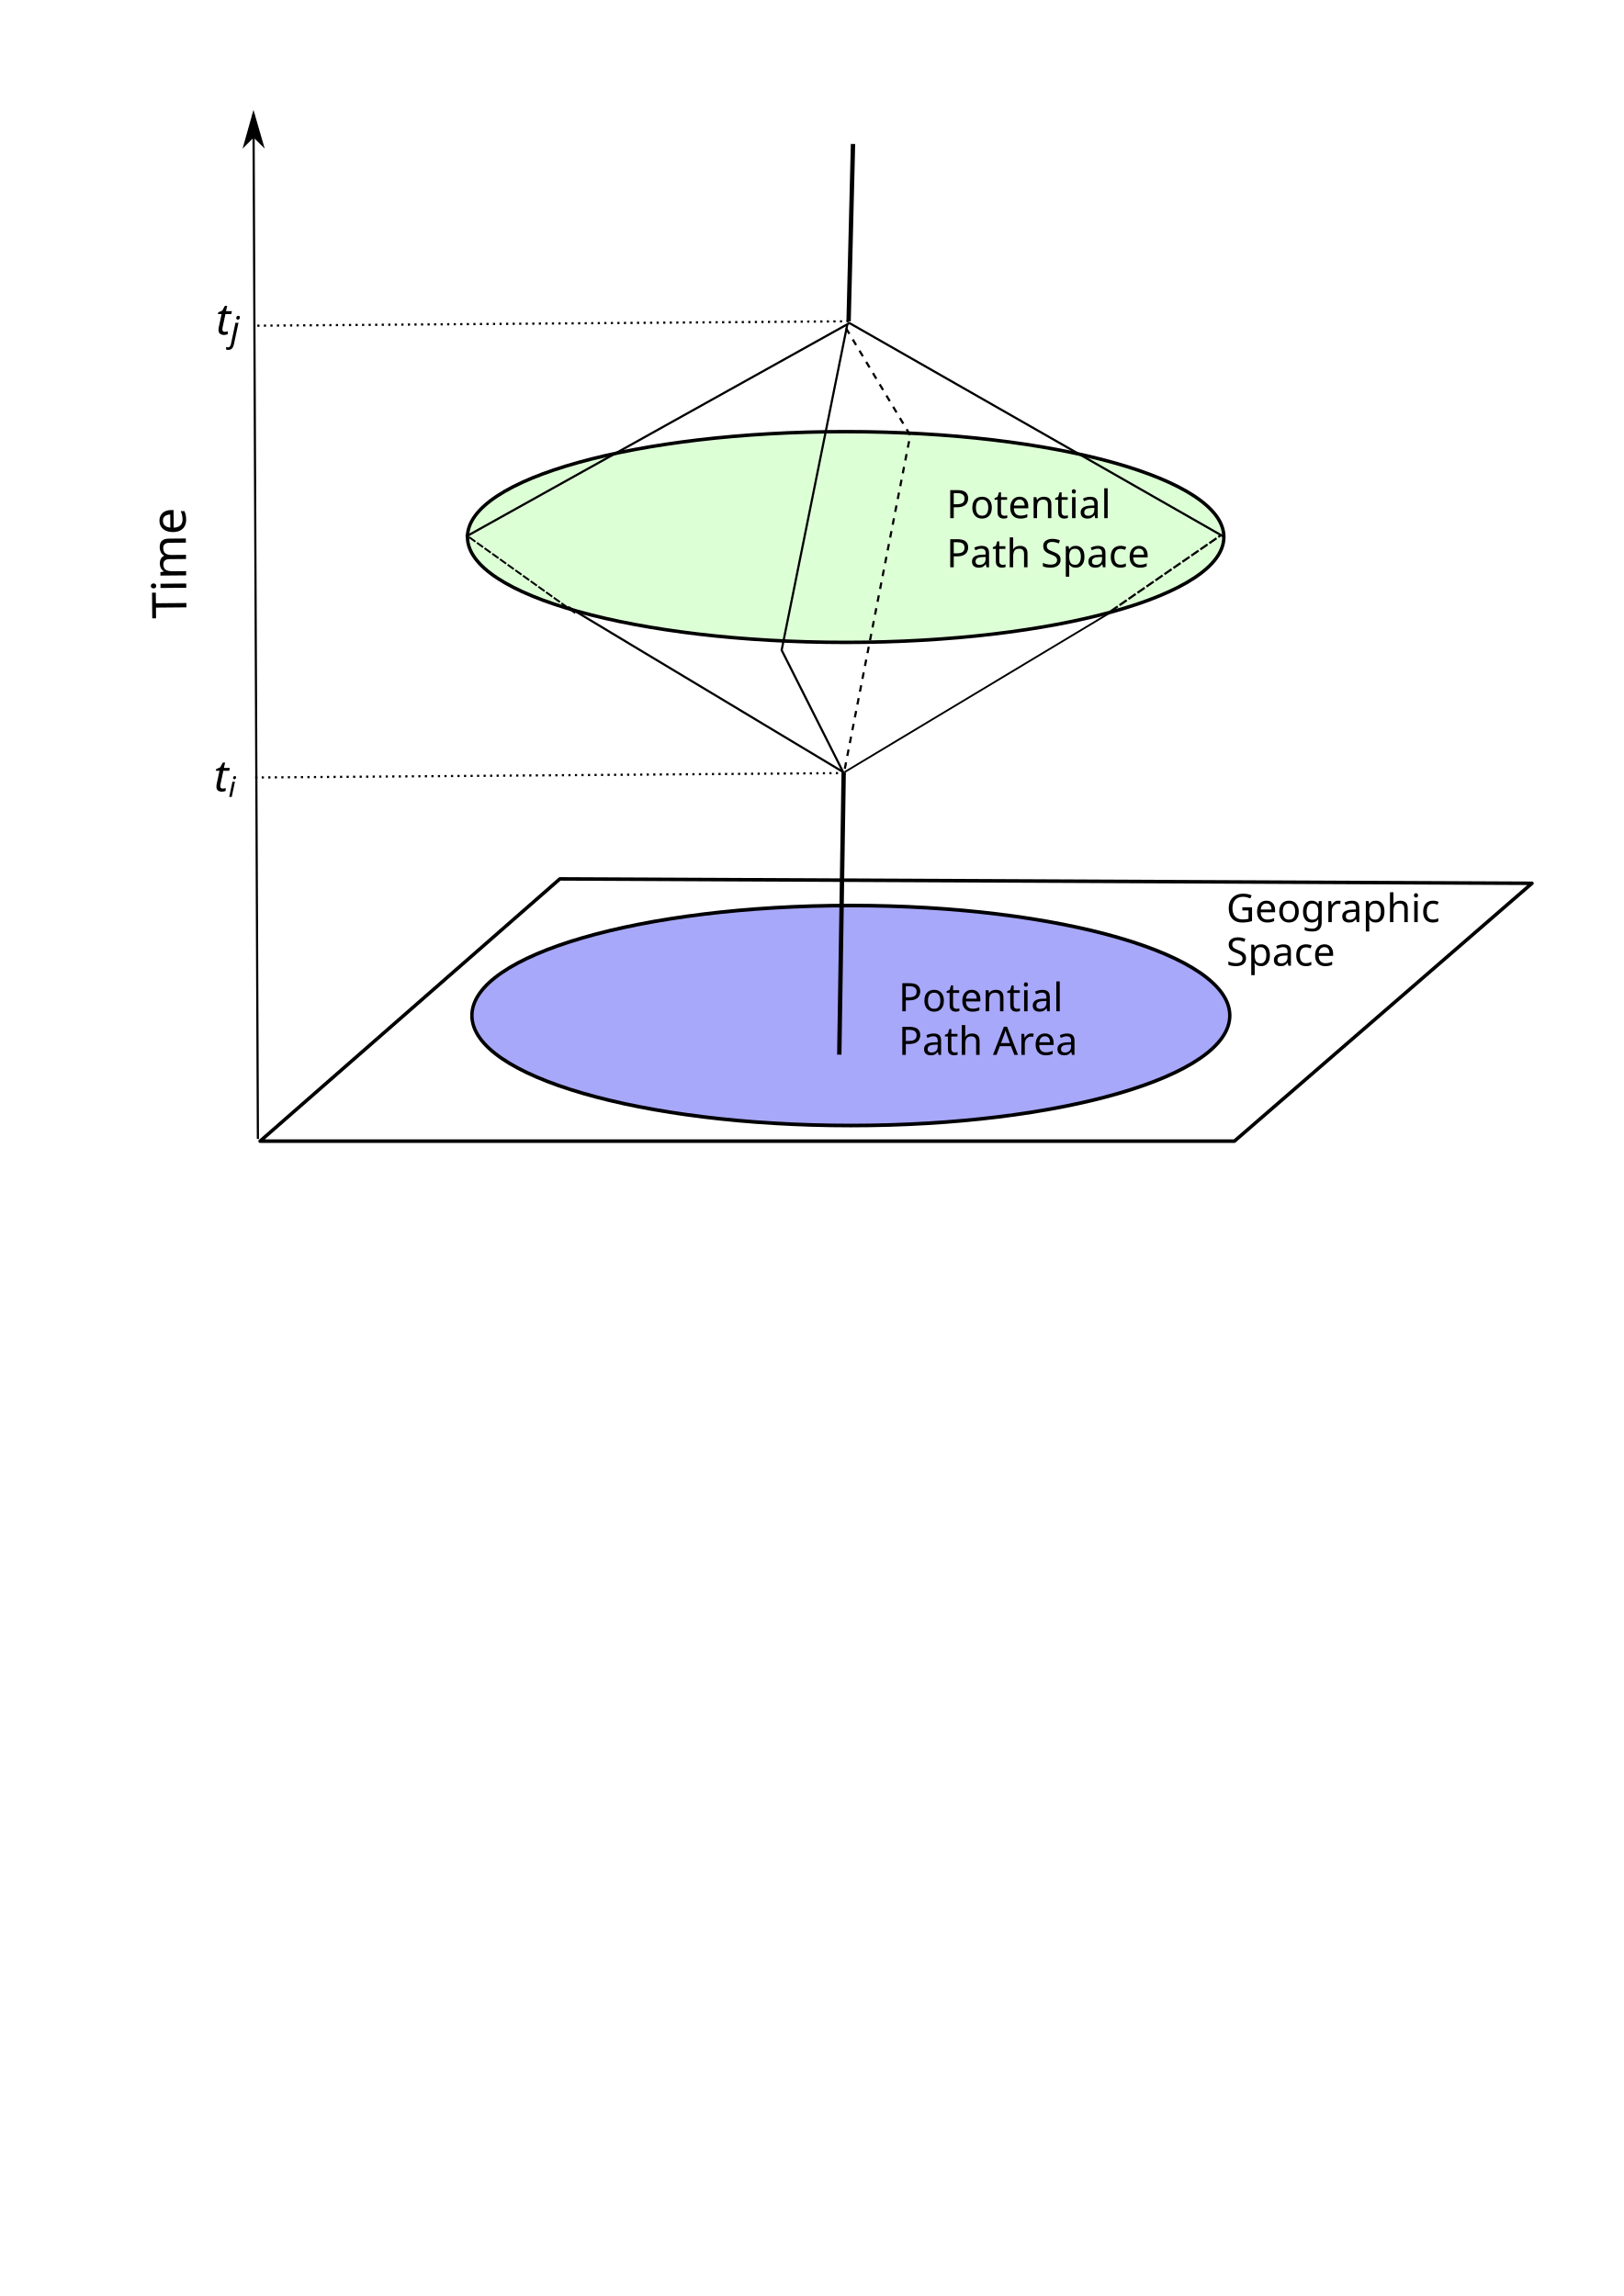
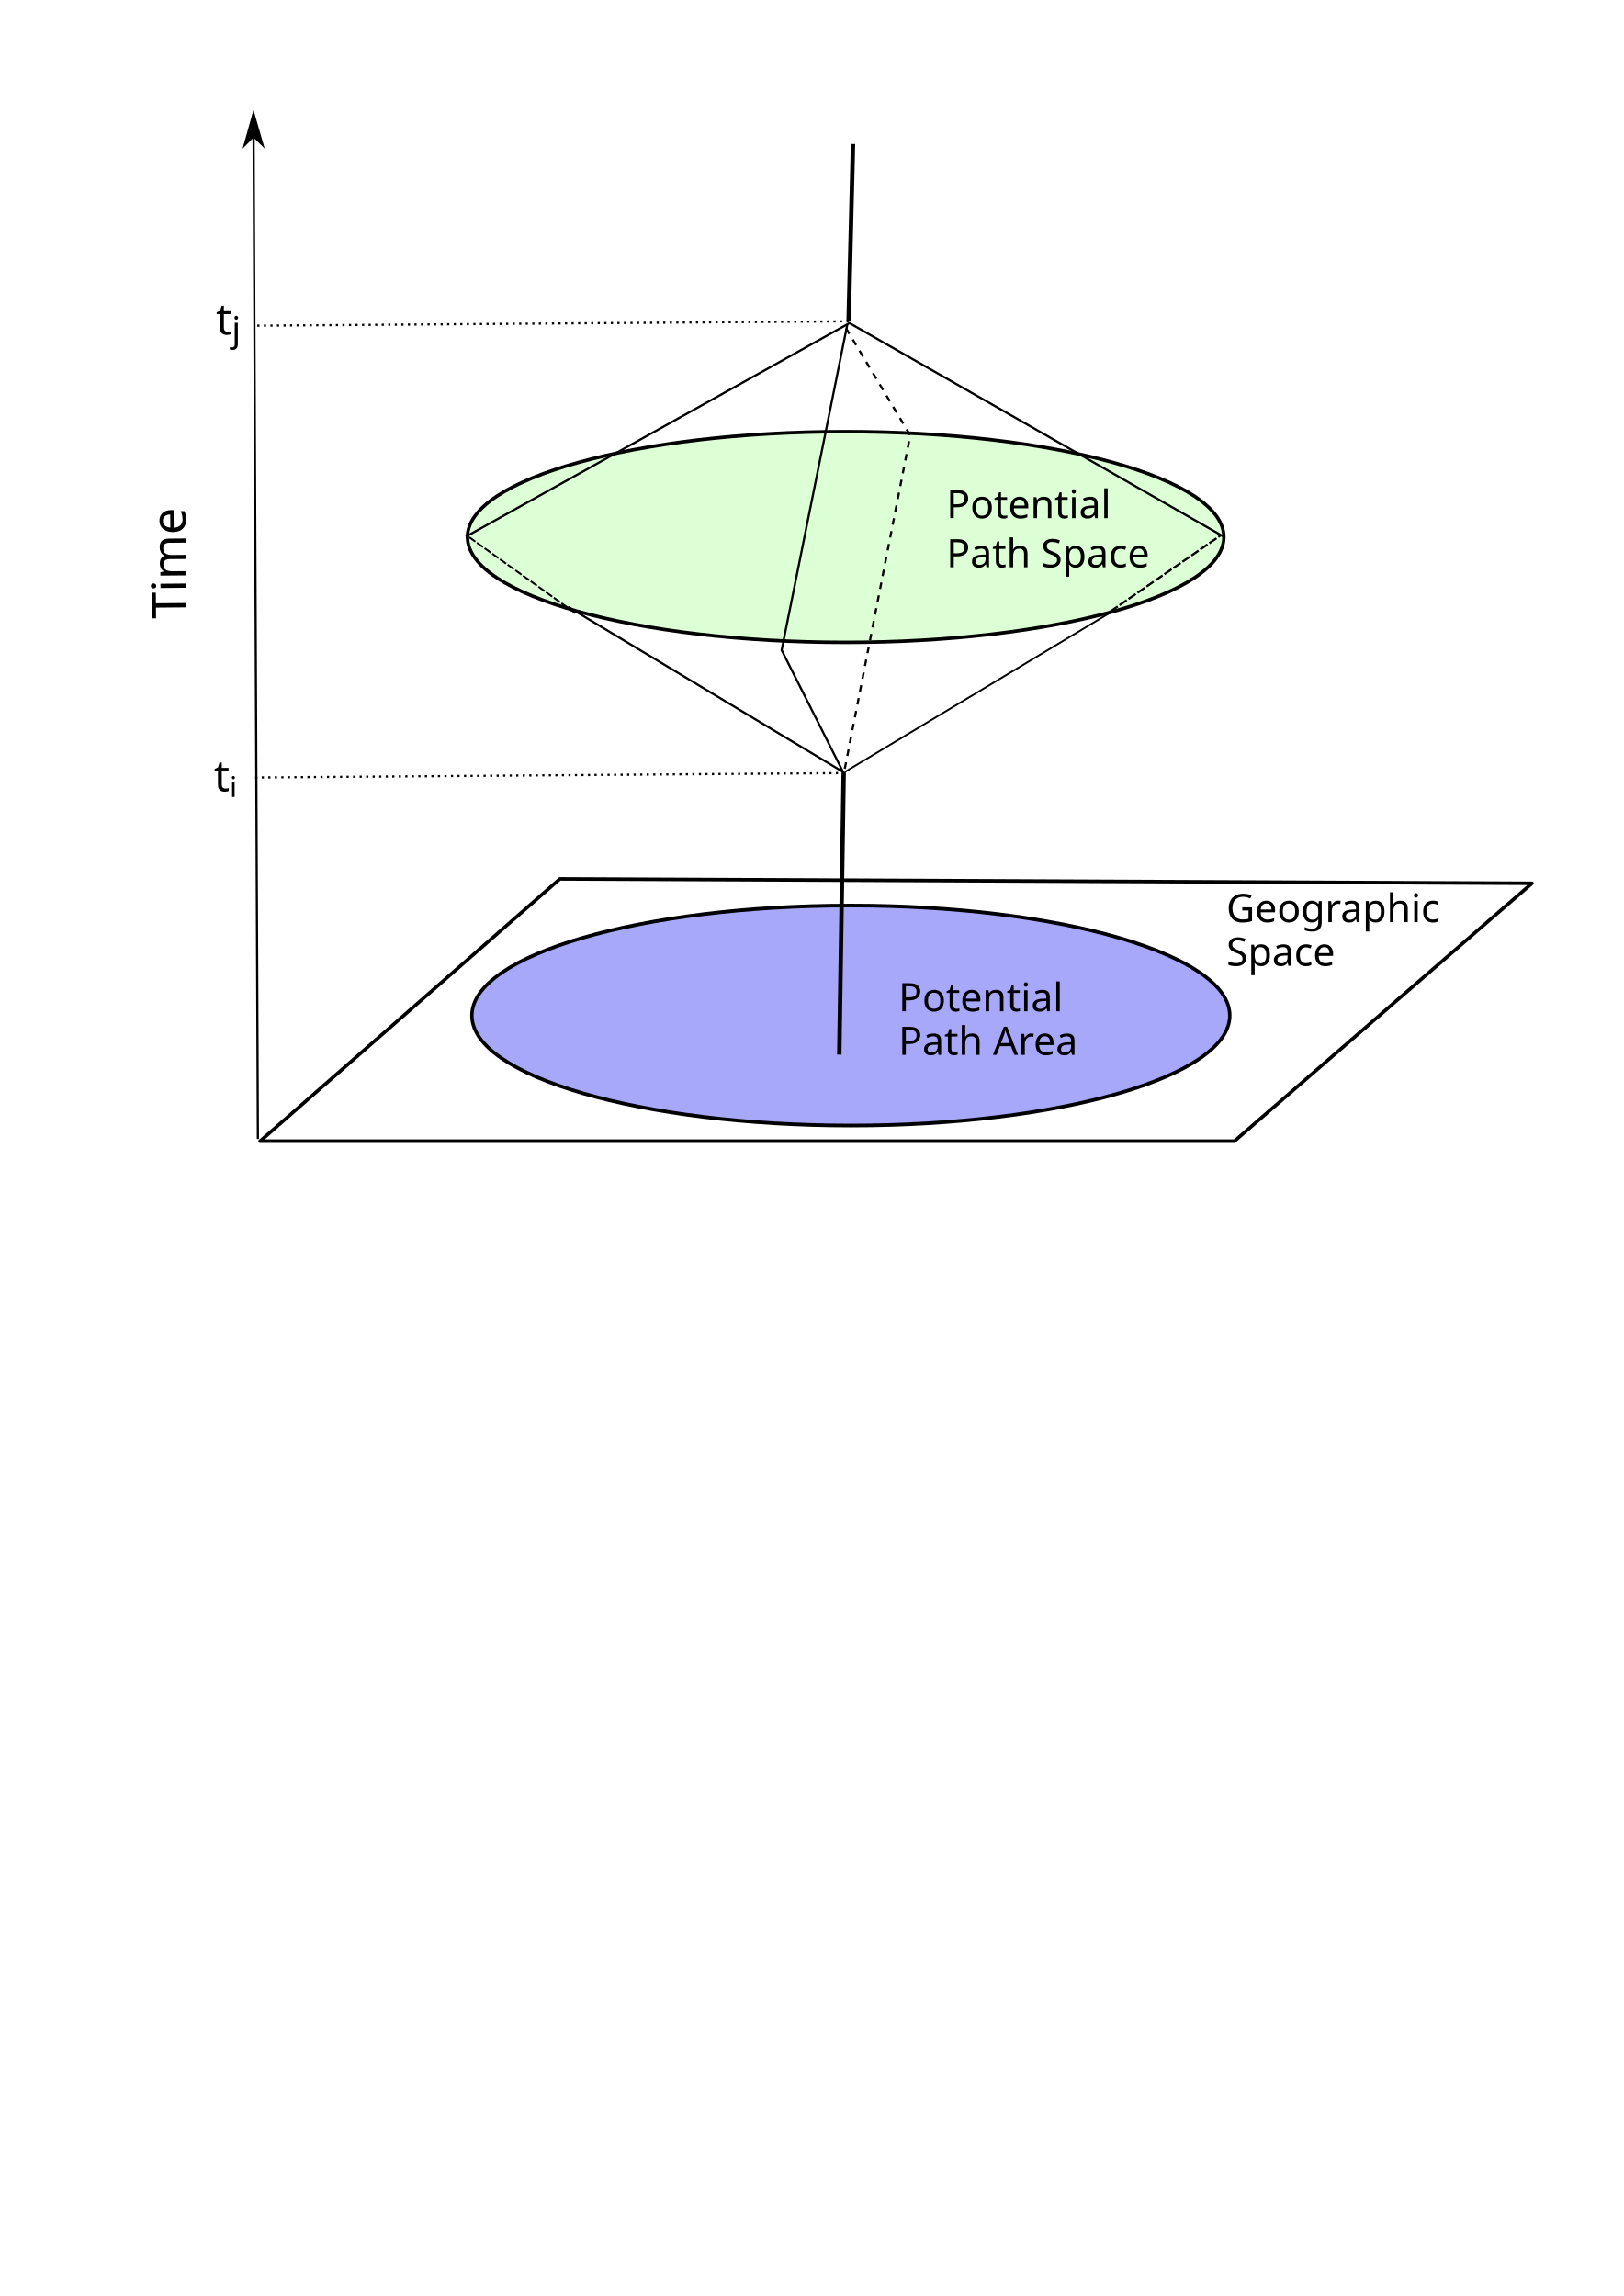
<svg xmlns="http://www.w3.org/2000/svg" width="744.094" height="1052.362" id="svg2" version="1.1">
  <defs id="defs4">
    <marker orient="auto" refY="0.0" refX="0.0" id="Arrow1Lend" style="overflow:visible;">
      <path id="path3874" d="M 0.0,0.0 L 5.0,-5.0 L -12.5,0.0 L 5.0,5.0 L 0.0,0.0 z " style="fill-rule:evenodd;stroke:#000000;stroke-width:1.0pt;" transform="scale(0.8) rotate(180) translate(12.5,0)" />
    </marker>
  </defs>
  <g id="layer1">
    <path style="fill:#2323f1;fill-opacity:0.393;stroke:#000000;stroke-width:1.432;stroke-linecap:round;stroke-linejoin:round;stroke-miterlimit:4;stroke-opacity:1;stroke-dasharray:none;stroke-dashoffset:0" id="path3066" d="m 373.756,451.321 a 159.604,43.437 0 1 1 -319.208,0 159.604,43.437 0 1 1 319.208,0 z" transform="matrix(1.088052,0,0,1.16075,156.91,-58.40769)" />
    <path style="fill:#2eff00;stroke:#000000;stroke-width:1.432;stroke-linecap:round;stroke-linejoin:round;stroke-miterlimit:4;stroke-opacity:1;stroke-dasharray:none;stroke-dashoffset:0;fill-opacity:0.164;opacity:1" id="path3066-7" d="m 373.756,451.321 a 159.604,43.437 0 1 1 -319.208,0 159.604,43.437 0 1 1 319.208,0 z" transform="matrix(1.085927,0,0,1.111829,154.9877,-255.6543)" />
    <path style="fill:none;stroke:#000000;stroke-width:1.609;stroke-linecap:round;stroke-linejoin:round;stroke-miterlimit:4;stroke-opacity:1;stroke-dashoffset:0" d="m 256.579,402.834 445.477,2.02 -136.371,118.188 -446.487,0 z" id="rect3856" />
    <path style="fill:none;stroke:#000000;stroke-width:1px;stroke-linecap:butt;stroke-linejoin:miter;stroke-opacity:1;marker-end:url(#Arrow1Lend)" d="M 118.188,522.032 116.168,52.311" id="path3863" />
    <path style="fill:none;stroke:#000000;stroke-width:0.991;stroke-linecap:butt;stroke-linejoin:miter;stroke-miterlimit:4;stroke-opacity:1;stroke-dasharray:none;stroke-dashoffset:0" d="m 260.302,278.146 126.063,75.697 -28.162,-55.859 30.08,-149.148" id="path4311" />
-     <text xml:space="preserve" style="font-size:40px;font-style:normal;font-variant:normal;font-weight:normal;font-stretch:normal;line-height:125%;letter-spacing:0px;word-spacing:0px;writing-mode:lr-tb;fill:#000000;fill-opacity:1;stroke:none;font-family:Myriad Web Pro;-inkscape-font-specification:Myriad Web Pro" x="-284.224" y="83.05" id="text4315" transform="matrix(-0.00856894,-0.9999633,0.9999633,-0.00856894,0,0)">
-       <tspan id="tspan4317" x="-284.224" y="83.05" style="font-size:22px;-inkscape-font-specification:Myriad Web Pro;font-family:Myriad Web Pro;font-weight:normal;font-style:normal;font-stretch:normal;font-variant:normal">Time</tspan>
+     <text xml:space="preserve" style="font-size:40px;font-style:normal;font-variant:normal;font-weight:normal;font-stretch:normal;line-height:125%;letter-spacing:0px;word-spacing:0px;writing-mode:lr-tb;fill:#000000;fill-opacity:1;stroke:none;font-family:Myriad Pro;-inkscape-font-specification:Myriad Pro" x="-284.224" y="83.05" id="text4315" transform="matrix(-0.00856894,-0.9999633,0.9999633,-0.00856894,0,0)">
+       <tspan id="tspan4317" x="-284.224" y="83.05" style="font-size:22px;-inkscape-font-specification:Myriad Pro;font-family:Myriad Pro;font-weight:normal;font-style:normal;font-stretch:normal;font-variant:normal">Time</tspan>
    </text>
-     <text xml:space="preserve" style="font-size:40px;font-style:normal;font-variant:normal;font-weight:500;font-stretch:normal;line-height:125%;letter-spacing:0px;word-spacing:0px;fill:#000000;fill-opacity:1;stroke:none;font-family:Delicious;-inkscape-font-specification:Delicious Medium" x="98.995" y="153.326" id="text4319">
-       <tspan id="tspan4321" x="98.995" y="153.326" style="font-size:20px;font-style:italic;-inkscape-font-specification:Myriad Web Pro Italic;font-family:Myriad Web Pro;font-weight:normal;font-stretch:normal;font-variant:normal">t<tspan style="font-size:16px;font-style:italic;baseline-shift:sub;-inkscape-font-specification:Myriad Web Pro Italic;font-family:Myriad Web Pro;font-weight:normal;font-stretch:normal;font-variant:normal" id="tspan4323">j</tspan>
+     <text xml:space="preserve" style="font-size:40px;font-style:normal;font-variant:normal;font-weight:normal;font-stretch:normal;line-height:125%;letter-spacing:0px;word-spacing:0px;fill:#000000;fill-opacity:1;stroke:none;font-family:Myriad Pro;-inkscape-font-specification:Myriad Pro" x="98.995" y="153.326" id="text4319">
+       <tspan id="tspan4321" x="98.995" y="153.326" style="font-size:20px;font-style:normal;-inkscape-font-specification:Myriad Pro;font-family:Myriad Pro;font-weight:normal;font-stretch:normal;font-variant:normal">t<tspan style="font-size:16px;font-style:normal;baseline-shift:sub;-inkscape-font-specification:Myriad Pro;font-family:Myriad Pro;font-weight:normal;font-stretch:normal;font-variant:normal" id="tspan4323">j</tspan>
      </tspan>
    </text>
-     <text xml:space="preserve" style="font-size:40px;font-style:normal;font-variant:normal;font-weight:500;font-stretch:normal;line-height:125%;letter-spacing:0px;word-spacing:0px;fill:#000000;fill-opacity:1;stroke:none;font-family:Delicious;-inkscape-font-specification:Delicious Medium" x="98.039" y="362.674" id="text4319-2">
-       <tspan id="tspan4321-5" x="98.039" y="362.674" style="font-size:20px;font-style:italic;-inkscape-font-specification:Myriad Web Pro Italic;font-family:Myriad Web Pro;font-weight:normal;font-stretch:normal;font-variant:normal">t<tspan style="font-size:65.001%;baseline-shift:sub;-inkscape-font-specification:Myriad Web Pro Italic;font-family:Myriad Web Pro;font-weight:normal;font-style:italic;font-stretch:normal;font-variant:normal" id="tspan4349">i</tspan>
+     <text xml:space="preserve" style="font-size:40px;font-style:normal;font-variant:normal;font-weight:normal;font-stretch:normal;line-height:125%;letter-spacing:0px;word-spacing:0px;fill:#000000;fill-opacity:1;stroke:none;font-family:Myriad Pro;-inkscape-font-specification:Myriad Pro" x="98.039" y="362.674" id="text4319-2">
+       <tspan id="tspan4321-5" x="98.039" y="362.674" style="font-size:20px;font-style:normal;-inkscape-font-specification:Myriad Pro;font-family:Myriad Pro;font-weight:normal;font-stretch:normal;font-variant:normal">t<tspan style="font-size:65.001%;baseline-shift:sub;-inkscape-font-specification:Myriad Pro;font-family:Myriad Pro;font-weight:normal;font-style:normal;font-stretch:normal;font-variant:normal" id="tspan4349">i</tspan>
      </tspan>
    </text>
    <path style="fill:none;stroke:#000000;stroke-width:2;stroke-linecap:butt;stroke-linejoin:miter;stroke-miterlimit:4;stroke-opacity:1;stroke-dasharray:none" d="m 384.616,483.394 2.02,-129.3" id="path4375" />
    <path style="fill:none;stroke:#000000;stroke-width:2;stroke-linecap:butt;stroke-linejoin:miter;stroke-miterlimit:4;stroke-opacity:1;stroke-dasharray:none" d="m 388.888,147.266 2.02,-81.271" id="path4375-7" />
    <path style="fill:none;stroke:#000000;stroke-width:0.866;stroke-linecap:butt;stroke-linejoin:miter;stroke-miterlimit:4;stroke-opacity:1;stroke-dasharray:3.464,0.866;stroke-dashoffset:0" d="M 263.638,281.001 213.504,245.152" id="path4409" />
    <path style="fill:none;stroke:#000000;stroke-width:1px;stroke-linecap:butt;stroke-linejoin:miter;stroke-opacity:1" d="m 213.571,245.934 175.714,-97.857 171.429,97.857" id="path4417" />
    <path style="fill:none;stroke:#000000;stroke-width:0.823px;stroke-linecap:butt;stroke-linejoin:miter;stroke-opacity:1" d="m 387.054,353.879 121.606,-73.034" id="path4421" />
    <path style="fill:none;stroke:#000000;stroke-width:1;stroke-linecap:butt;stroke-linejoin:miter;stroke-miterlimit:4;stroke-opacity:1;stroke-dasharray:4,1;stroke-dashoffset:0" d="m 508.929,280.219 50.714,-35" id="path4409-6" />
    <path style="fill:none;stroke:#000000;stroke-width:1;stroke-linecap:butt;stroke-linejoin:miter;stroke-opacity:1;stroke-miterlimit:4;stroke-dasharray:3,3;stroke-dashoffset:0" d="m 387.143,352.362 30,-152.857 -30,-50" id="path4458" />
-     <text xml:space="preserve" style="font-size:40px;font-style:normal;font-variant:normal;font-weight:normal;font-stretch:normal;line-height:125%;letter-spacing:0px;word-spacing:0px;fill:#000000;fill-opacity:1;stroke:none;font-family:Myriad Web Pro;-inkscape-font-specification:Myriad Web Pro" x="433.714" y="237.505" id="text4470">
-       <tspan id="tspan4472" x="433.714" y="237.505" style="font-size:18px;font-style:normal;font-variant:normal;font-weight:normal;font-stretch:normal;font-family:Myriad Web Pro;-inkscape-font-specification:Myriad Web Pro">Potential</tspan>
-       <tspan x="433.714" y="260.005" id="tspan4474" style="font-size:18px;font-style:normal;font-variant:normal;font-weight:normal;font-stretch:normal;font-family:Myriad Web Pro;-inkscape-font-specification:Myriad Web Pro">Path Space</tspan>
+     <text xml:space="preserve" style="font-size:40px;font-style:normal;font-variant:normal;font-weight:normal;font-stretch:normal;line-height:125%;letter-spacing:0px;word-spacing:0px;fill:#000000;fill-opacity:1;stroke:none;font-family:Myriad Pro;-inkscape-font-specification:Myriad Pro" x="433.714" y="237.505" id="text4470">
+       <tspan id="tspan4472" x="433.714" y="237.505" style="font-size:18px;font-style:normal;font-variant:normal;font-weight:normal;font-stretch:normal;font-family:Myriad Pro;-inkscape-font-specification:Myriad Pro">Potential</tspan>
+       <tspan x="433.714" y="260.005" id="tspan4474" style="font-size:18px;font-style:normal;font-variant:normal;font-weight:normal;font-stretch:normal;font-family:Myriad Pro;-inkscape-font-specification:Myriad Pro">Path Space</tspan>
    </text>
-     <text xml:space="preserve" style="font-size:40px;font-style:normal;font-variant:normal;font-weight:normal;font-stretch:normal;line-height:125%;letter-spacing:0px;word-spacing:0px;fill:#000000;fill-opacity:1;stroke:none;font-family:Myriad Web Pro;-inkscape-font-specification:Myriad Web Pro" x="411.749" y="463.508" id="text4470-8">
-       <tspan id="tspan4472-9" x="411.749" y="463.508" style="font-size:18px;-inkscape-font-specification:Myriad Web Pro;font-family:Myriad Web Pro;font-weight:normal;font-style:normal;font-stretch:normal;font-variant:normal">Potential</tspan>
-       <tspan x="411.749" y="483.508" id="tspan4474-6" style="font-size:18px;-inkscape-font-specification:Myriad Web Pro;font-family:Myriad Web Pro;font-weight:normal;font-style:normal;font-stretch:normal;font-variant:normal">Path Area</tspan>
+     <text xml:space="preserve" style="font-size:40px;font-style:normal;font-variant:normal;font-weight:normal;font-stretch:normal;line-height:125%;letter-spacing:0px;word-spacing:0px;fill:#000000;fill-opacity:1;stroke:none;font-family:Myriad Pro;-inkscape-font-specification:Myriad Pro" x="411.749" y="463.508" id="text4470-8">
+       <tspan id="tspan4472-9" x="411.749" y="463.508" style="font-size:18px;-inkscape-font-specification:Myriad Pro;font-family:Myriad Pro;font-weight:normal;font-style:normal;font-stretch:normal;font-variant:normal">Potential</tspan>
+       <tspan x="411.749" y="483.508" id="tspan4474-6" style="font-size:18px;-inkscape-font-specification:Myriad Pro;font-family:Myriad Pro;font-weight:normal;font-style:normal;font-stretch:normal;font-variant:normal">Path Area</tspan>
    </text>
-     <text xml:space="preserve" style="font-size:40px;font-style:normal;font-variant:normal;font-weight:normal;font-stretch:normal;line-height:125%;letter-spacing:0px;word-spacing:0px;fill:#000000;fill-opacity:1;stroke:none;font-family:Myriad Web Pro;-inkscape-font-specification:Myriad Web Pro" x="562" y="422.648" id="text4500">
-       <tspan id="tspan4502" x="562" y="422.648" style="font-size:18px;-inkscape-font-specification:Myriad Web Pro;font-family:Myriad Web Pro;font-weight:normal;font-style:normal;font-stretch:normal;font-variant:normal">Geographic</tspan>
-       <tspan x="562" y="442.648" id="tspan4504" style="font-size:18px;-inkscape-font-specification:Myriad Web Pro;font-family:Myriad Web Pro;font-weight:normal;font-style:normal;font-stretch:normal;font-variant:normal">Space</tspan>
+     <text xml:space="preserve" style="font-size:40px;font-style:normal;font-variant:normal;font-weight:normal;font-stretch:normal;line-height:125%;letter-spacing:0px;word-spacing:0px;fill:#000000;fill-opacity:1;stroke:none;font-family:Myriad Pro;-inkscape-font-specification:Myriad Pro" x="562" y="422.648" id="text4500">
+       <tspan id="tspan4502" x="562" y="422.648" style="font-size:18px;-inkscape-font-specification:Myriad Pro;font-family:Myriad Pro;font-weight:normal;font-style:normal;font-stretch:normal;font-variant:normal">Geographic</tspan>
+       <tspan x="562" y="442.648" id="tspan4504" style="font-size:18px;-inkscape-font-specification:Myriad Pro;font-family:Myriad Pro;font-weight:normal;font-style:normal;font-stretch:normal;font-variant:normal">Space</tspan>
    </text>
    <path style="fill:none;stroke:#000000;stroke-width:1;stroke-linecap:butt;stroke-linejoin:miter;stroke-opacity:1;stroke-miterlimit:4;stroke-dasharray:1,2;stroke-dashoffset:0" d="m 388.909,147.266 -272.741,2.02" id="path4514" />
    <path style="fill:none;stroke:#000000;stroke-width:0.997;stroke-linecap:butt;stroke-linejoin:miter;stroke-miterlimit:4;stroke-opacity:1;stroke-dasharray:0.997, 1.993;stroke-dashoffset:0" d="m 387.044,354.347 -270.876,2.02" id="path4514-0" />
  </g>
</svg>
